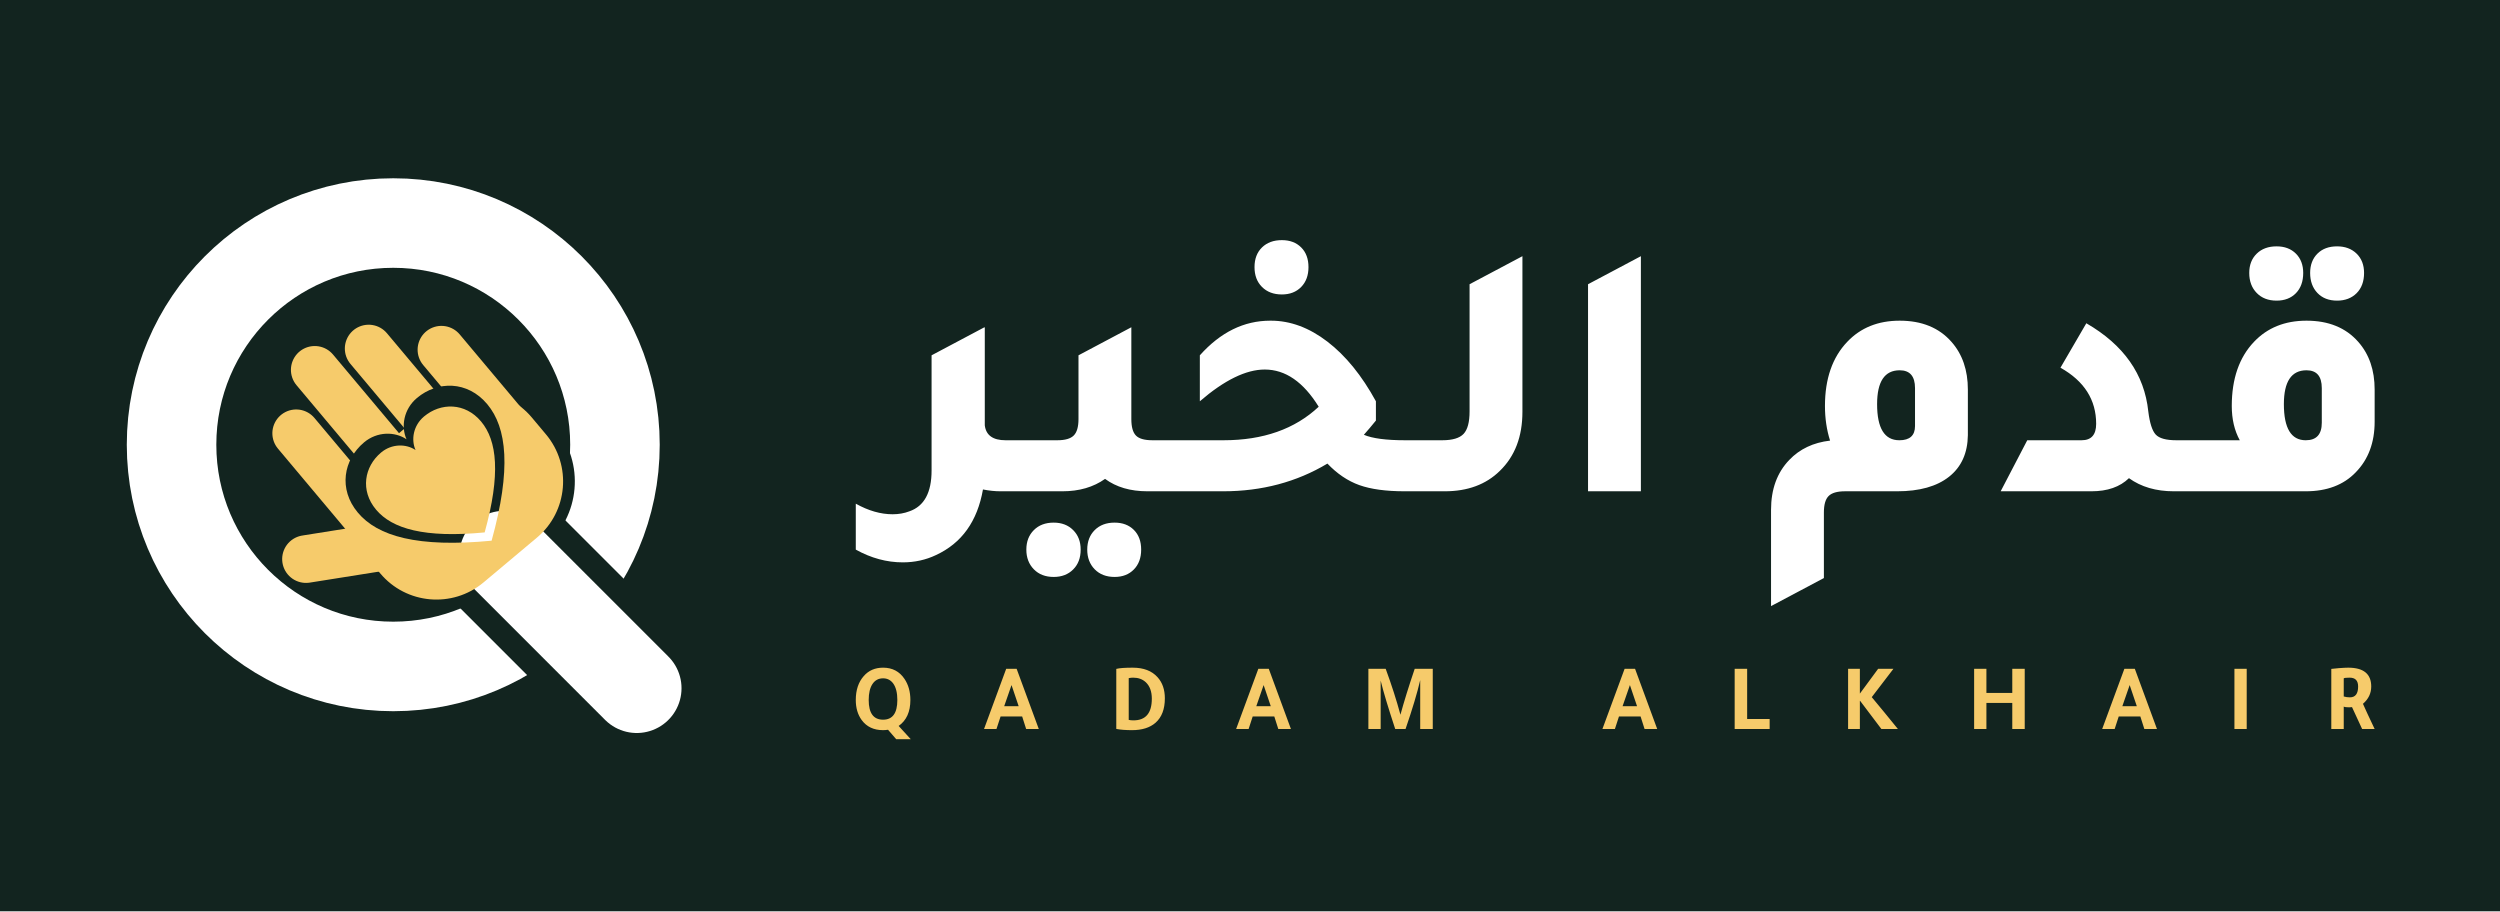
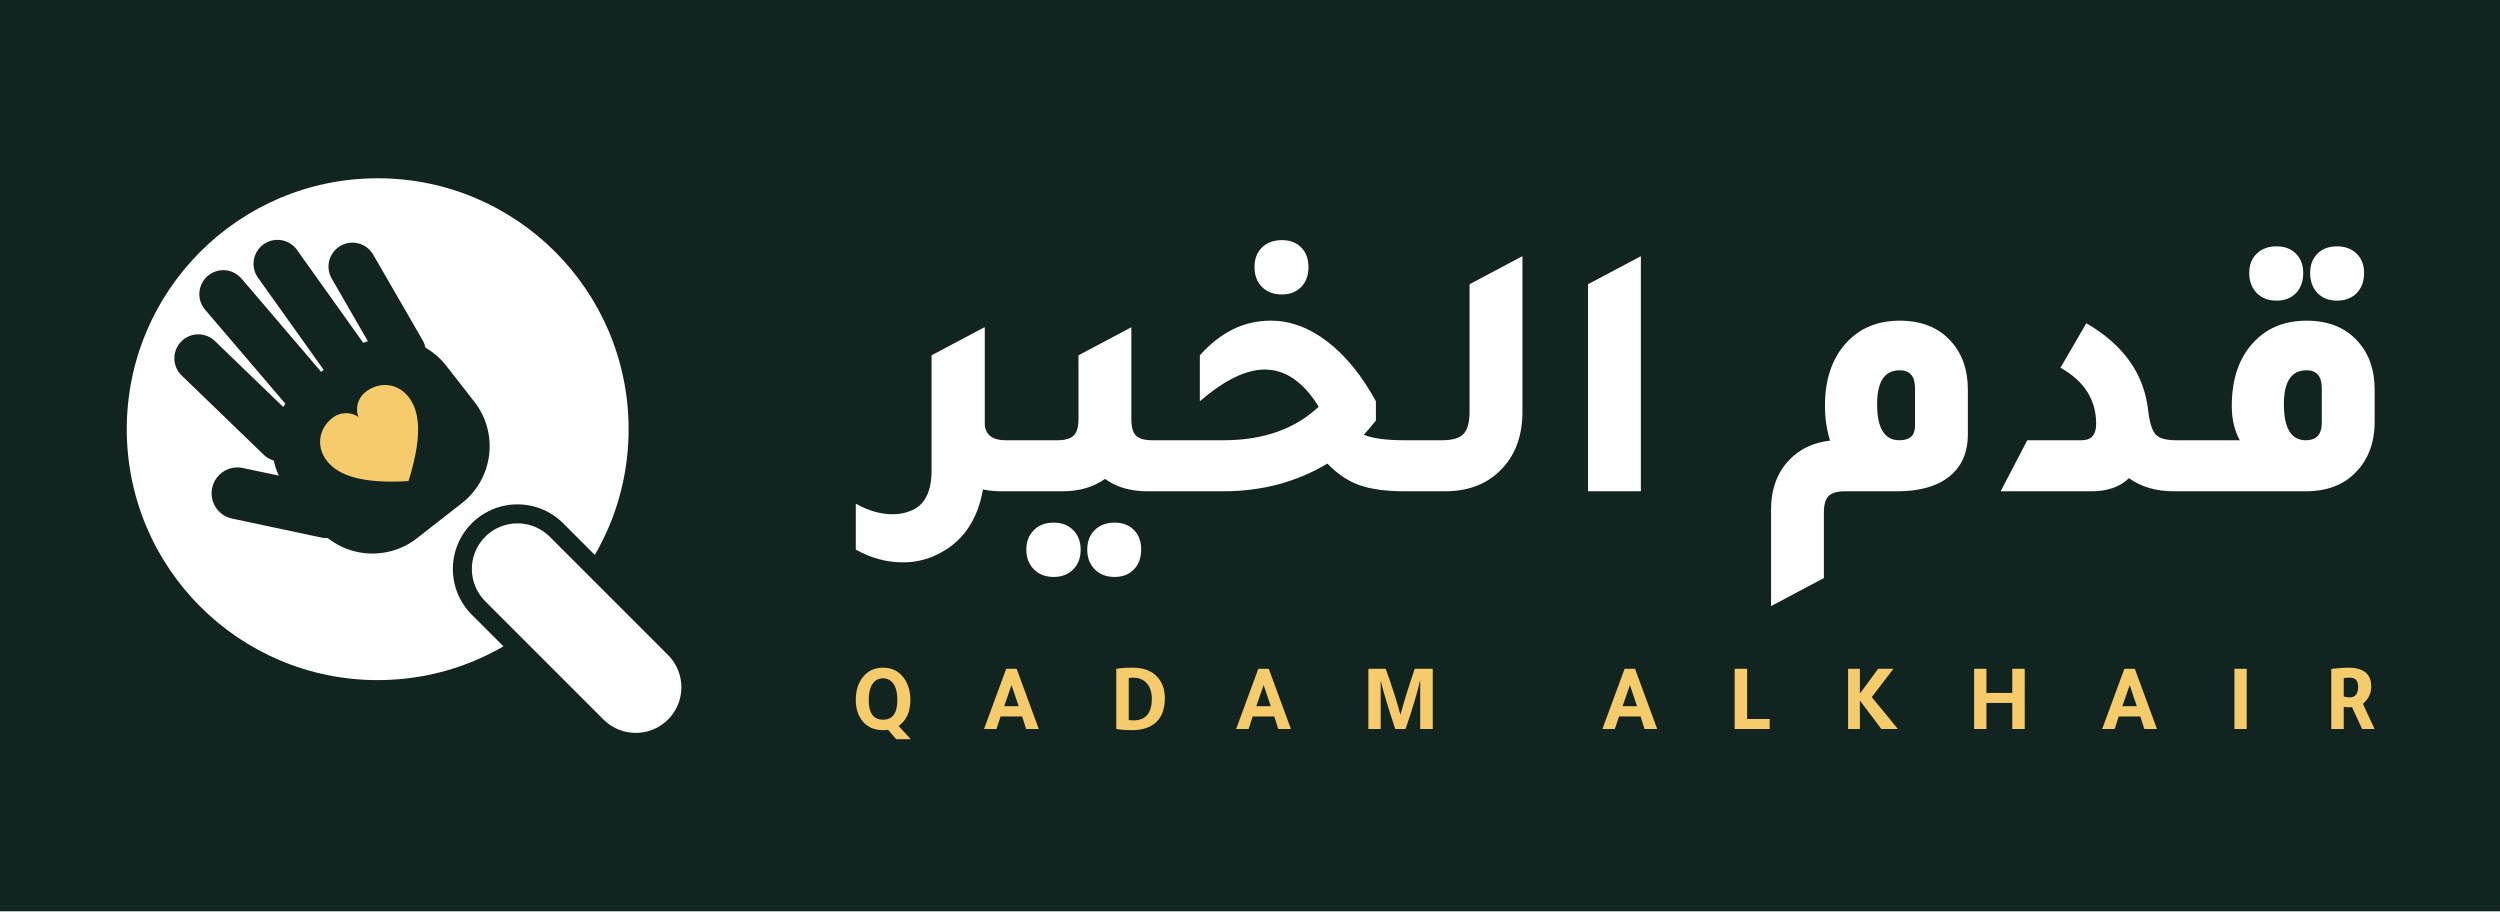
<svg xmlns="http://www.w3.org/2000/svg" viewBox="0 0 631 230" width="631" height="230" role="img">
  <defs>
-     <mask id="hh3" maskUnits="userSpaceOnUse" x="-60" y="-60" width="320" height="320">
-       <rect x="-60" y="-60" width="320" height="320" fill="#fff" />
-       <g transform="translate(48 57) scale(1.046429)">
-         <path d="M0,15 C-16,4 -22,-5 -22,-13 C-22,-21 -16,-26 -9,-26 C-4.5,-26 -1,-23 0,-19.5 C1,-23 4.5,-26 9,-26 C16,-26 22,-21 22,-13 C22,-5 16,4 0,15 Z" fill="#000" />
-       </g>
-     </mask>
    <mask id="mh3" maskUnits="userSpaceOnUse" x="-60" y="-60" width="320" height="320">
      <rect x="-60" y="-60" width="320" height="320" fill="#fff" />
-       <g transform="translate(126 128) rotate(-40) scale(0.86) translate(-48 -78)" stroke="#000" stroke-width="6.4" stroke-linecap="round" stroke-linejoin="round">
-         <path d="M26,52 L26,16" stroke="#000" stroke-width="13" stroke-linecap="round" fill="none" />
-         <path d="M41,52 L41,6" stroke="#000" stroke-width="13" stroke-linecap="round" fill="none" />
-         <path d="M56,52 L56,11" stroke="#000" stroke-width="13" stroke-linecap="round" fill="none" />
-         <path d="M71,52 L71,24" stroke="#000" stroke-width="13" stroke-linecap="round" fill="none" />
-         <path d="M26,56 L6,44" stroke="#000" stroke-width="13" stroke-linecap="round" fill="none" />
-         <rect x="19" y="34" width="59" height="46" rx="20" fill="#000" />
+       <g transform="translate(97 98) rotate(-38) scale(1.0)">
+         <rect x="-26.5" y="-22" width="53" height="50" rx="19" fill="#000" />
+         <path d="M-19.50,-15.00 L-23.68,-44.71" stroke="#000" stroke-width="12.6" stroke-linecap="round" fill="none" />
+         <path d="M-6.50,-17.00 L-8.11,-53.96" stroke="#000" stroke-width="12.6" stroke-linecap="round" fill="none" />
+         <path d="M6.50,-16.50 L8.03,-51.47" stroke="#000" stroke-width="12.6" stroke-linecap="round" fill="none" />
+         <path d="M19.50,-13.00 L23.12,-38.75" stroke="#000" stroke-width="12.6" stroke-linecap="round" fill="none" />
+         <path d="M-22.00,8.00 L-37.43,-10.39" stroke="#000" stroke-width="13.6" stroke-linecap="round" fill="none" />
      </g>
-       <path d="M126,128 L157.113,159.113" stroke="#000" stroke-width="32.0" stroke-linecap="round" fill="none" />
+       <path d="M134.77,132.77 L165.88,163.88" stroke="#000" stroke-width="34" stroke-linecap="round" fill="none" />
+     </mask>
+     <mask id="th3" maskUnits="userSpaceOnUse" x="-60" y="-60" width="320" height="320">
+       <rect x="-60" y="-60" width="320" height="320" fill="#fff" />
+       <g transform="translate(97 98) rotate(-38) scale(1.0)" stroke="#000" stroke-width="10.0" stroke-linejoin="round" stroke-linecap="round">
+         <rect x="-26.5" y="-22" width="53" height="50" rx="19" fill="#000" />
+         <path d="M-19.50,-15.00 L-23.68,-44.71" stroke="#000" stroke-width="12.6" stroke-linecap="round" fill="none" />
+         <path d="M-6.50,-17.00 L-8.11,-53.96" stroke="#000" stroke-width="12.6" stroke-linecap="round" fill="none" />
+         <path d="M6.50,-16.50 L8.03,-51.47" stroke="#000" stroke-width="12.6" stroke-linecap="round" fill="none" />
+         <path d="M19.50,-13.00 L23.12,-38.75" stroke="#000" stroke-width="12.6" stroke-linecap="round" fill="none" />
+         <path d="M-22.00,8.00 L-37.43,-10.39" stroke="#000" stroke-width="13.6" stroke-linecap="round" fill="none" />
+       </g>
    </mask>
  </defs>
  <rect width="631" height="230" fill="#12241F" />
-   <g transform="translate(-6.20 2.49) scale(1.0761)">
-     <g transform="translate(-2 0)">
-       <circle cx="100" cy="102" r="52" fill="none" stroke="#FFFFFF" stroke-width="21" mask="url(#mh3)" />
-       <path d="M126,128 L157.113,159.113" stroke="#FFFFFF" stroke-width="21" stroke-linecap="round" fill="none" />
-       <g transform="translate(126 128) rotate(-40) scale(0.86) translate(-48 -78)">
-         <g mask="url(#hh3)">
-           <path d="M26,52 L26,16" stroke="#F6CB6B" stroke-width="13" stroke-linecap="round" fill="none" />
-           <path d="M41,52 L41,6" stroke="#F6CB6B" stroke-width="13" stroke-linecap="round" fill="none" />
-           <path d="M56,52 L56,11" stroke="#F6CB6B" stroke-width="13" stroke-linecap="round" fill="none" />
-           <path d="M71,52 L71,24" stroke="#F6CB6B" stroke-width="13" stroke-linecap="round" fill="none" />
-           <path d="M26,56 L6,44" stroke="#F6CB6B" stroke-width="13" stroke-linecap="round" fill="none" />
-           <rect x="19" y="34" width="59" height="46" rx="20" fill="#F6CB6B" />
-         </g>
-         <g transform="translate(48 57) scale(0.85)">
+   <g transform="translate(6.09 19.09) scale(0.95956)">
+     <g transform="translate(-5 -3)">
+       <circle cx="98" cy="96" r="66" fill="#FFFFFF" mask="url(#mh3)" />
+       <g mask="url(#th3)">
+         <path d="M134.77,132.77 L165.88,163.88" stroke="#FFFFFF" stroke-width="24" stroke-linecap="round" fill="none" />
+       </g>
+       <g transform="translate(97 98) rotate(-38) scale(1.0)">
+         <g transform="translate(0 5.48) scale(0.62)">
          <path d="M0,15 C-16,4 -22,-5 -22,-13 C-22,-21 -16,-26 -9,-26 C-4.5,-26 -1,-23 0,-19.5 C1,-23 4.5,-26 9,-26 C16,-26 22,-21 22,-13 C22,-5 16,4 0,15 Z" fill="#F6CB6B" />
        </g>
      </g>
    </g>
  </g>
  <g transform="translate(222.16 124.00)">
    <path d="M31.65 -12.88H40.66V0.00H30.36Q28.24 0.00 25.94 -0.46Q23.83 11.59 14.08 16.10Q10.21 17.94 5.70 17.94Q-0.37 17.94 -6.16 14.72V3.13Q-1.38 5.80 3.13 5.80Q5.43 5.80 7.36 5.06Q12.97 3.13 12.97 -5.24V-34.32L26.31 -41.40V-41.31L26.40 -41.40V-16.65Q26.86 -12.88 31.65 -12.88Z M68.72 -12.88H77.65V0.00H67.44Q61.00 0.00 56.76 -3.13Q52.35 0.00 46.00 0.00H35.70V-12.88H44.71Q47.66 -12.88 48.85 -14.08Q50.05 -15.27 50.05 -18.22V-34.32L63.39 -41.40V-18.22Q63.39 -15.27 64.54 -14.08Q65.69 -12.88 68.72 -12.88ZM43.79 7.91Q46.83 7.91 48.71 9.80Q50.60 11.68 50.60 14.72Q50.60 17.85 48.71 19.73Q46.83 21.62 43.79 21.62Q40.66 21.62 38.78 19.69Q36.89 17.76 36.89 14.72Q36.89 11.68 38.78 9.80Q40.66 7.91 43.79 7.91ZM59.16 7.91Q62.19 7.91 64.03 9.75Q65.87 11.59 65.87 14.72Q65.87 17.85 64.03 19.73Q62.19 21.62 59.16 21.62Q56.03 21.62 54.14 19.69Q52.26 17.76 52.26 14.72Q52.26 11.68 54.14 9.80Q56.03 7.91 59.16 7.91Z M101.38 -49.68Q98.26 -49.68 96.37 -51.57Q94.48 -53.45 94.48 -56.58Q94.48 -59.71 96.37 -61.55Q98.26 -63.39 101.38 -63.39Q104.42 -63.39 106.26 -61.55Q108.10 -59.71 108.10 -56.58Q108.10 -53.45 106.26 -51.57Q104.42 -49.68 101.38 -49.68ZM132.48 -12.88H140.76V0.00H132.39Q125.30 0.00 120.93 -1.56Q116.56 -3.13 112.88 -6.99Q101.20 0.00 86.57 0.00H72.77V-12.88H86.66Q101.66 -12.88 110.68 -21.34Q104.88 -30.73 97.06 -30.73Q89.98 -30.73 80.68 -22.72V-34.32Q88.50 -43.06 98.44 -43.06H98.62Q105.98 -43.06 112.88 -37.77Q119.78 -32.48 125.12 -22.72V-17.85Q123.56 -15.92 122.08 -14.26Q125.30 -12.88 132.48 -12.88Z M135.88 0.00V-12.88H141.86Q145.73 -12.88 147.25 -14.49Q148.76 -16.10 148.76 -20.15V-52.26L162.10 -59.34V-20.06Q162.10 -10.67 156.40 -5.15Q151.16 0.00 142.51 0.00Z M178.66 0.00V-52.26L192.00 -59.34V0.00Z M239.75 -12.79Q238.46 -16.84 238.46 -21.53Q238.46 -31.83 244.08 -37.72Q249.14 -43.06 257.32 -43.06Q265.70 -43.06 270.39 -37.72Q274.53 -33.03 274.53 -25.67V-14.17Q274.44 -7.36 269.79 -3.68Q265.14 0.00 256.68 0.00H243.52Q240.58 0.00 239.38 1.20Q238.19 2.39 238.19 5.34V21.90L224.85 28.98V4.69Q224.85 -3.13 229.45 -7.91Q233.40 -12.05 239.75 -12.79ZM261.19 -16.47V-26.04Q261.19 -30.54 257.32 -30.54Q251.62 -30.54 251.62 -21.99Q251.62 -12.88 257.23 -12.88Q261.19 -12.88 261.19 -16.47Z M282.81 0.00 289.52 -12.88H303.23Q306.91 -12.88 306.91 -17.02Q306.91 -26.13 297.90 -31.19L304.43 -42.41Q318.60 -34.22 320.07 -20.15Q320.62 -15.73 321.95 -14.31Q323.29 -12.88 327.15 -12.88H334.51V0.00H326.51Q319.79 0.00 315.19 -3.31Q311.79 0.00 305.72 0.00Z M352.45 -48.12Q349.32 -48.12 347.44 -50.05Q345.55 -51.98 345.55 -55.11Q345.55 -58.14 347.44 -59.98Q349.32 -61.82 352.45 -61.82Q355.49 -61.82 357.33 -59.98Q359.17 -58.14 359.17 -55.11Q359.17 -51.89 357.33 -50.00Q355.49 -48.12 352.45 -48.12ZM367.72 -48.12Q364.60 -48.12 362.76 -50.05Q360.92 -51.98 360.92 -55.11Q360.92 -58.14 362.76 -59.98Q364.60 -61.82 367.72 -61.82Q370.76 -61.82 372.65 -59.98Q374.53 -58.14 374.53 -55.11Q374.53 -51.89 372.65 -50.00Q370.76 -48.12 367.72 -48.12ZM329.54 0.00V-12.88H343.16Q341.14 -16.56 341.14 -21.53Q341.14 -31.83 346.75 -37.72Q351.81 -43.06 360.00 -43.06Q368.37 -43.06 373.06 -37.72Q377.20 -33.03 377.20 -25.67V-17.57Q377.20 -9.66 372.42 -4.78Q367.82 0.00 359.81 0.00ZM363.86 -26.04Q363.86 -30.54 360.00 -30.54Q354.29 -30.54 354.29 -21.99Q354.29 -12.88 359.81 -12.88Q363.86 -12.88 363.86 -17.30Z" fill="#FFFFFF" />
  </g>
  <g transform="translate(215.04 184.00)">
    <path d="M9.10 0.19Q8.42 0.29 7.85 0.29Q4.32 0.29 2.45 -2.26Q0.96 -4.30 0.96 -7.32Q0.96 -11.09 2.98 -13.37Q4.82 -15.48 7.85 -15.48Q11.35 -15.48 13.25 -12.65Q14.74 -10.44 14.74 -7.32Q14.74 -2.86 11.78 -0.77Q13.18 0.79 14.83 2.57H11.16ZM7.85 -2.35Q11.45 -2.35 11.45 -7.32Q11.45 -10.01 10.42 -11.47Q9.46 -12.79 7.85 -12.79Q6.12 -12.79 5.17 -11.35Q4.22 -9.91 4.22 -7.32Q4.22 -2.35 7.85 -2.35Z M38.92 -15.19H41.56L47.15 0.00H43.96Q43.55 -1.20 42.95 -3.17H37.51Q37.17 -2.09 36.47 0.00H33.33ZM40.27 -11.09Q39.59 -9.19 38.42 -5.76H42.07Q40.94 -9.07 40.27 -11.09Z M66.71 -15.17Q67.88 -15.48 70.86 -15.48Q74.96 -15.48 77.12 -13.08Q78.97 -11.04 78.97 -7.75Q78.97 -3.65 76.62 -1.58Q74.48 0.29 70.67 0.29Q68.27 0.29 66.71 -0.02ZM69.85 -2.30Q70.33 -2.18 71.05 -2.18Q75.68 -2.18 75.68 -7.66Q75.68 -10.37 74.15 -11.81Q72.90 -12.96 70.98 -12.96Q70.43 -12.96 69.85 -12.84Z M102.56 -15.19H105.20L110.79 0.00H107.60Q107.19 -1.20 106.59 -3.17H101.14Q100.80 -2.09 100.11 0.00H96.96ZM103.90 -11.09Q103.23 -9.19 102.05 -5.76H105.70Q104.57 -9.07 103.90 -11.09Z M138.43 -3.60Q139.77 -8.52 142.03 -15.19H146.59V0.00H143.42V-12.34Q142.29 -7.46 139.72 0.00H137.11Q134.40 -8.23 133.44 -12.22V0.00H130.34V-15.19H134.71Q136.96 -9.05 138.43 -3.60Z M195.01 -15.19H197.65L203.24 0.00H200.05Q199.64 -1.20 199.04 -3.17H193.59Q193.25 -2.09 192.56 0.00H189.41ZM196.35 -11.09Q195.68 -9.19 194.50 -5.76H198.15Q197.02 -9.07 196.35 -11.09Z M222.79 0.00V-15.19H225.94V-2.52H231.62V0.00Z M254.39 -15.19V-8.93Q257.56 -13.22 259.00 -15.19H262.86Q260.39 -11.95 257.39 -8.04Q260.54 -4.27 263.99 0.00H259.82Q257.61 -2.95 254.46 -7.10H254.39V0.00H251.42V-15.19Z M286.33 0.00H283.23V-15.19H286.33V-9.10H292.86V-15.19H296.00V0.00H292.86V-6.58H286.33Z M321.15 -15.19H323.79L329.38 0.00H326.19Q325.78 -1.20 325.18 -3.17H319.73Q319.39 -2.09 318.70 0.00H315.55ZM322.49 -11.09Q321.82 -9.19 320.64 -5.76H324.29Q323.16 -9.07 322.49 -11.09Z M352.03 -15.19V0.00H348.93V-15.19Z M373.38 0.00V-15.17Q373.72 -15.24 375.28 -15.36Q376.84 -15.48 377.65 -15.48Q383.46 -15.48 383.46 -10.73Q383.46 -8.16 381.37 -6.36Q382.24 -4.37 384.32 0.00H381.16Q379.98 -2.57 378.61 -5.52Q378.35 -5.47 377.89 -5.47Q376.84 -5.47 376.52 -5.66V0.00ZM376.52 -12.79V-8.21Q377.24 -7.99 378.08 -7.99Q380.15 -7.99 380.15 -10.73Q380.15 -12.96 378.01 -12.96Q376.79 -12.96 376.52 -12.79Z" fill="#F6CB6B" />
  </g>
</svg>
